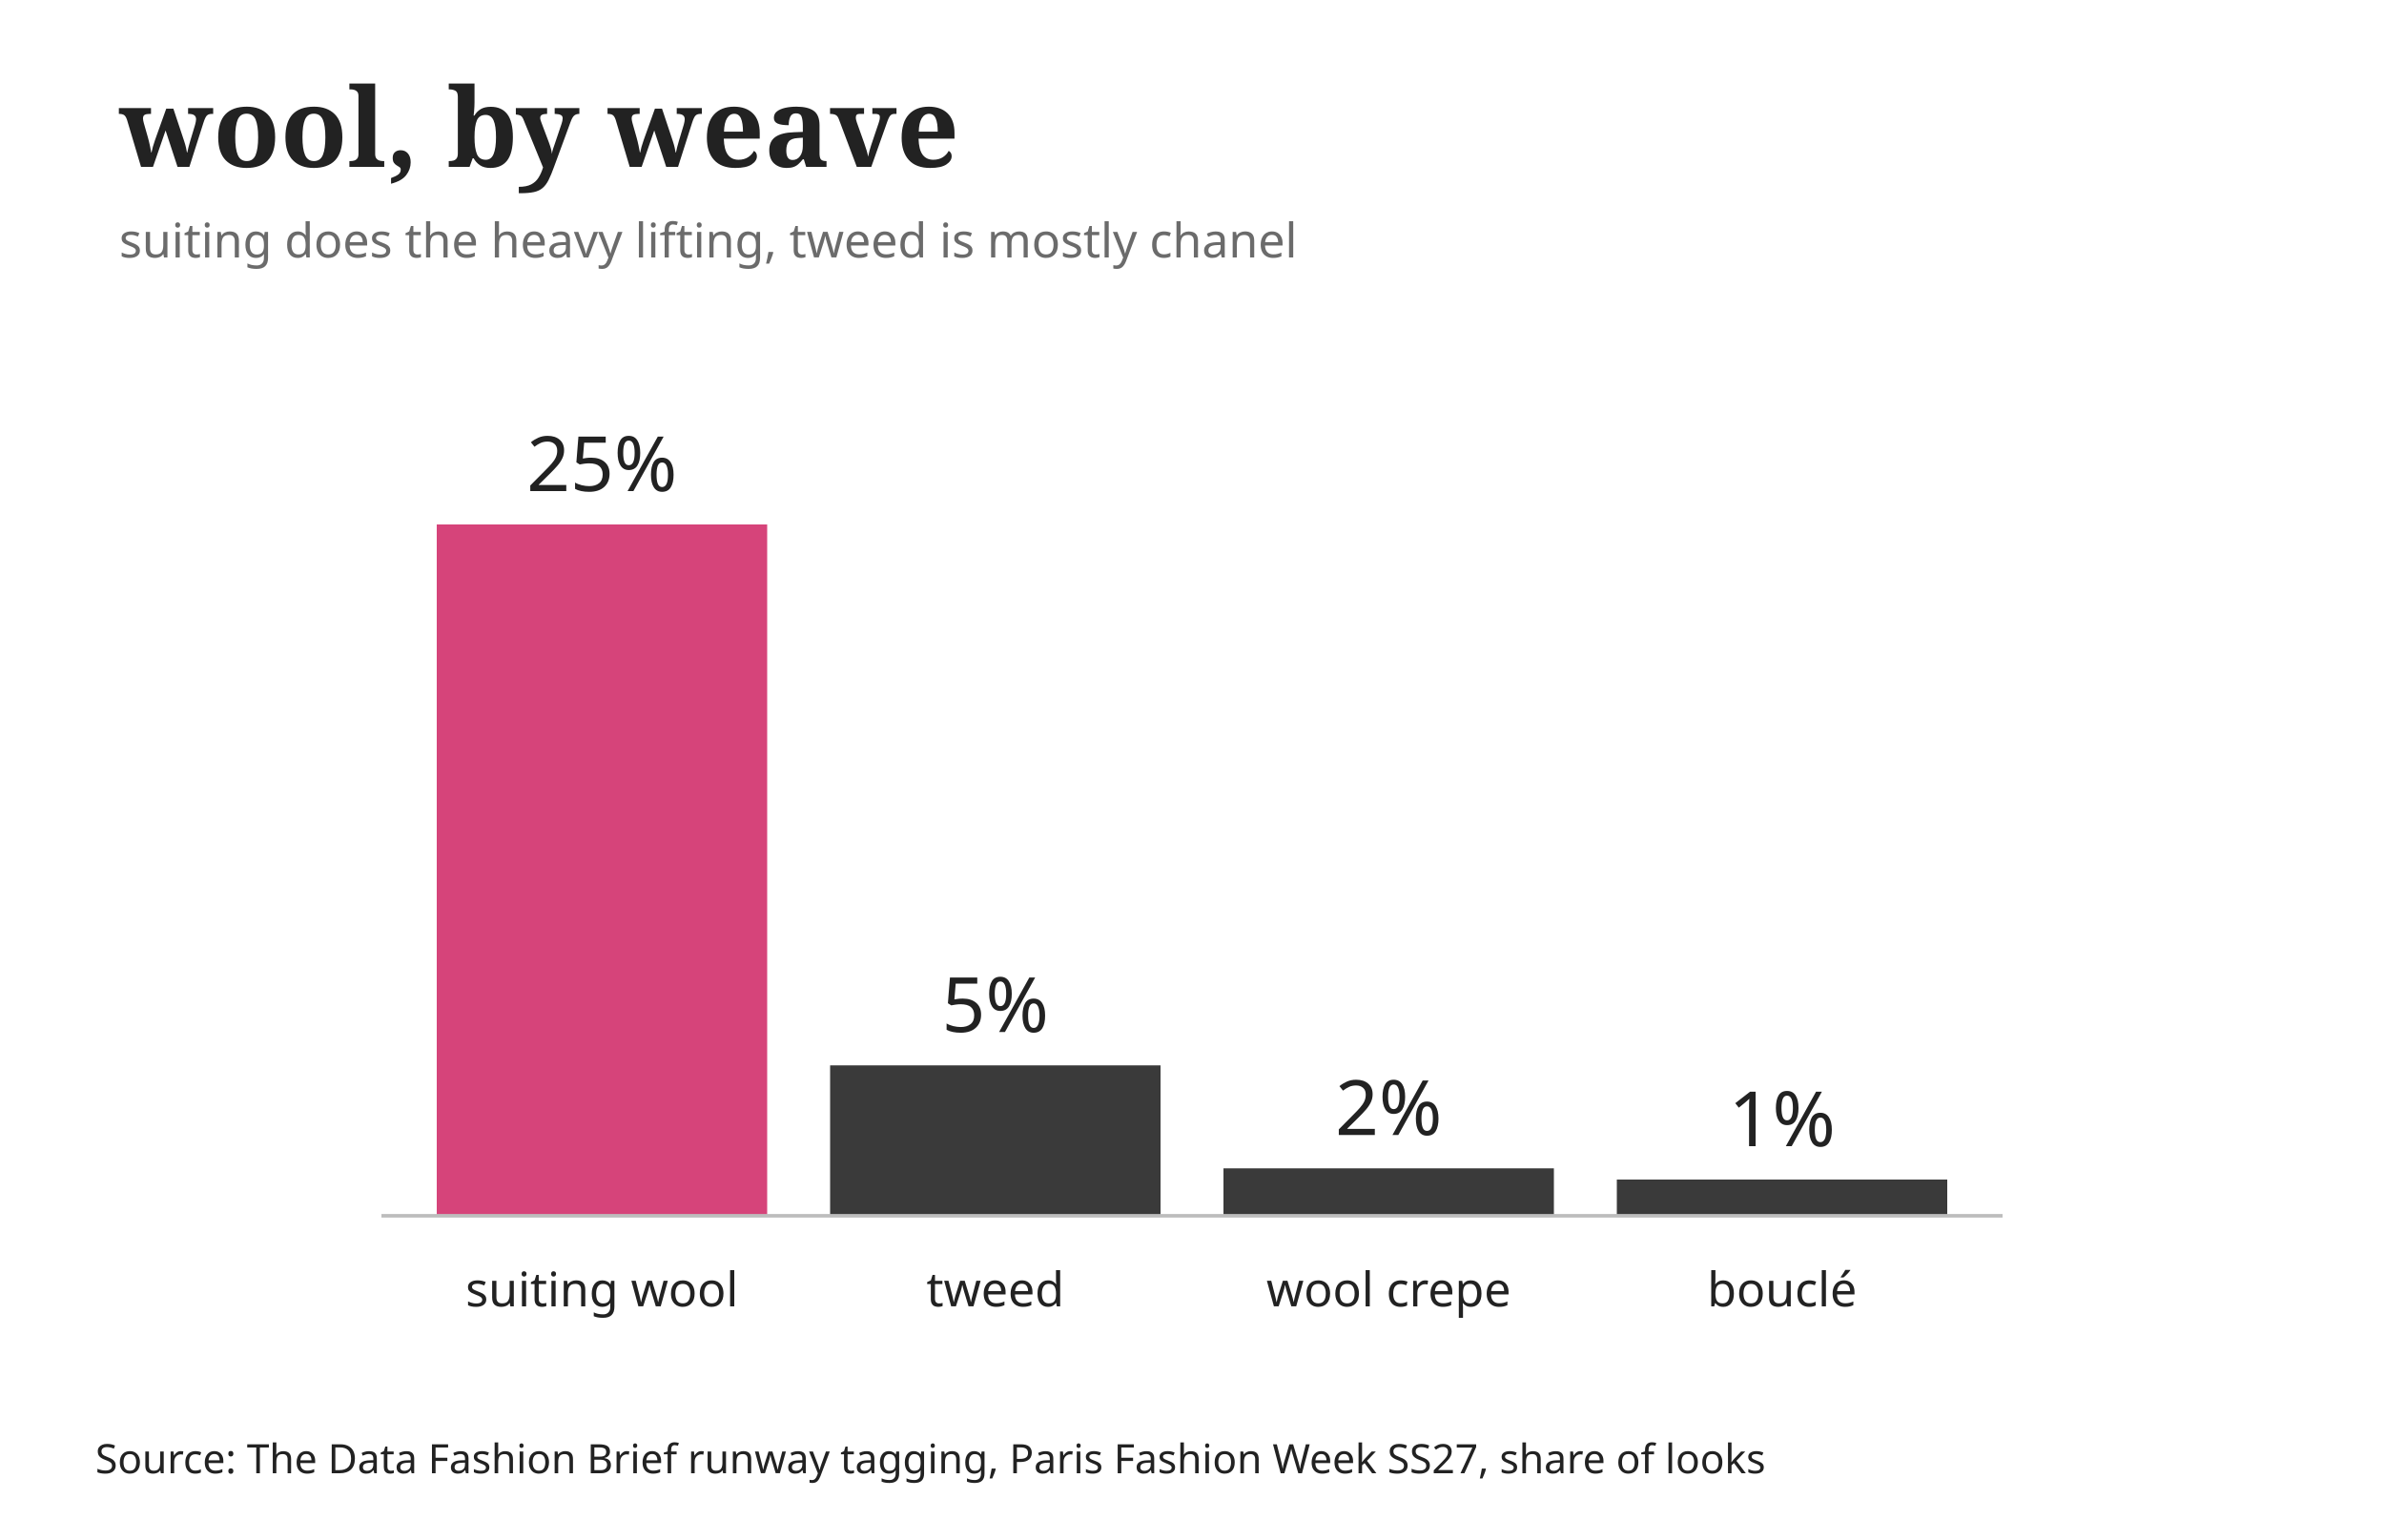
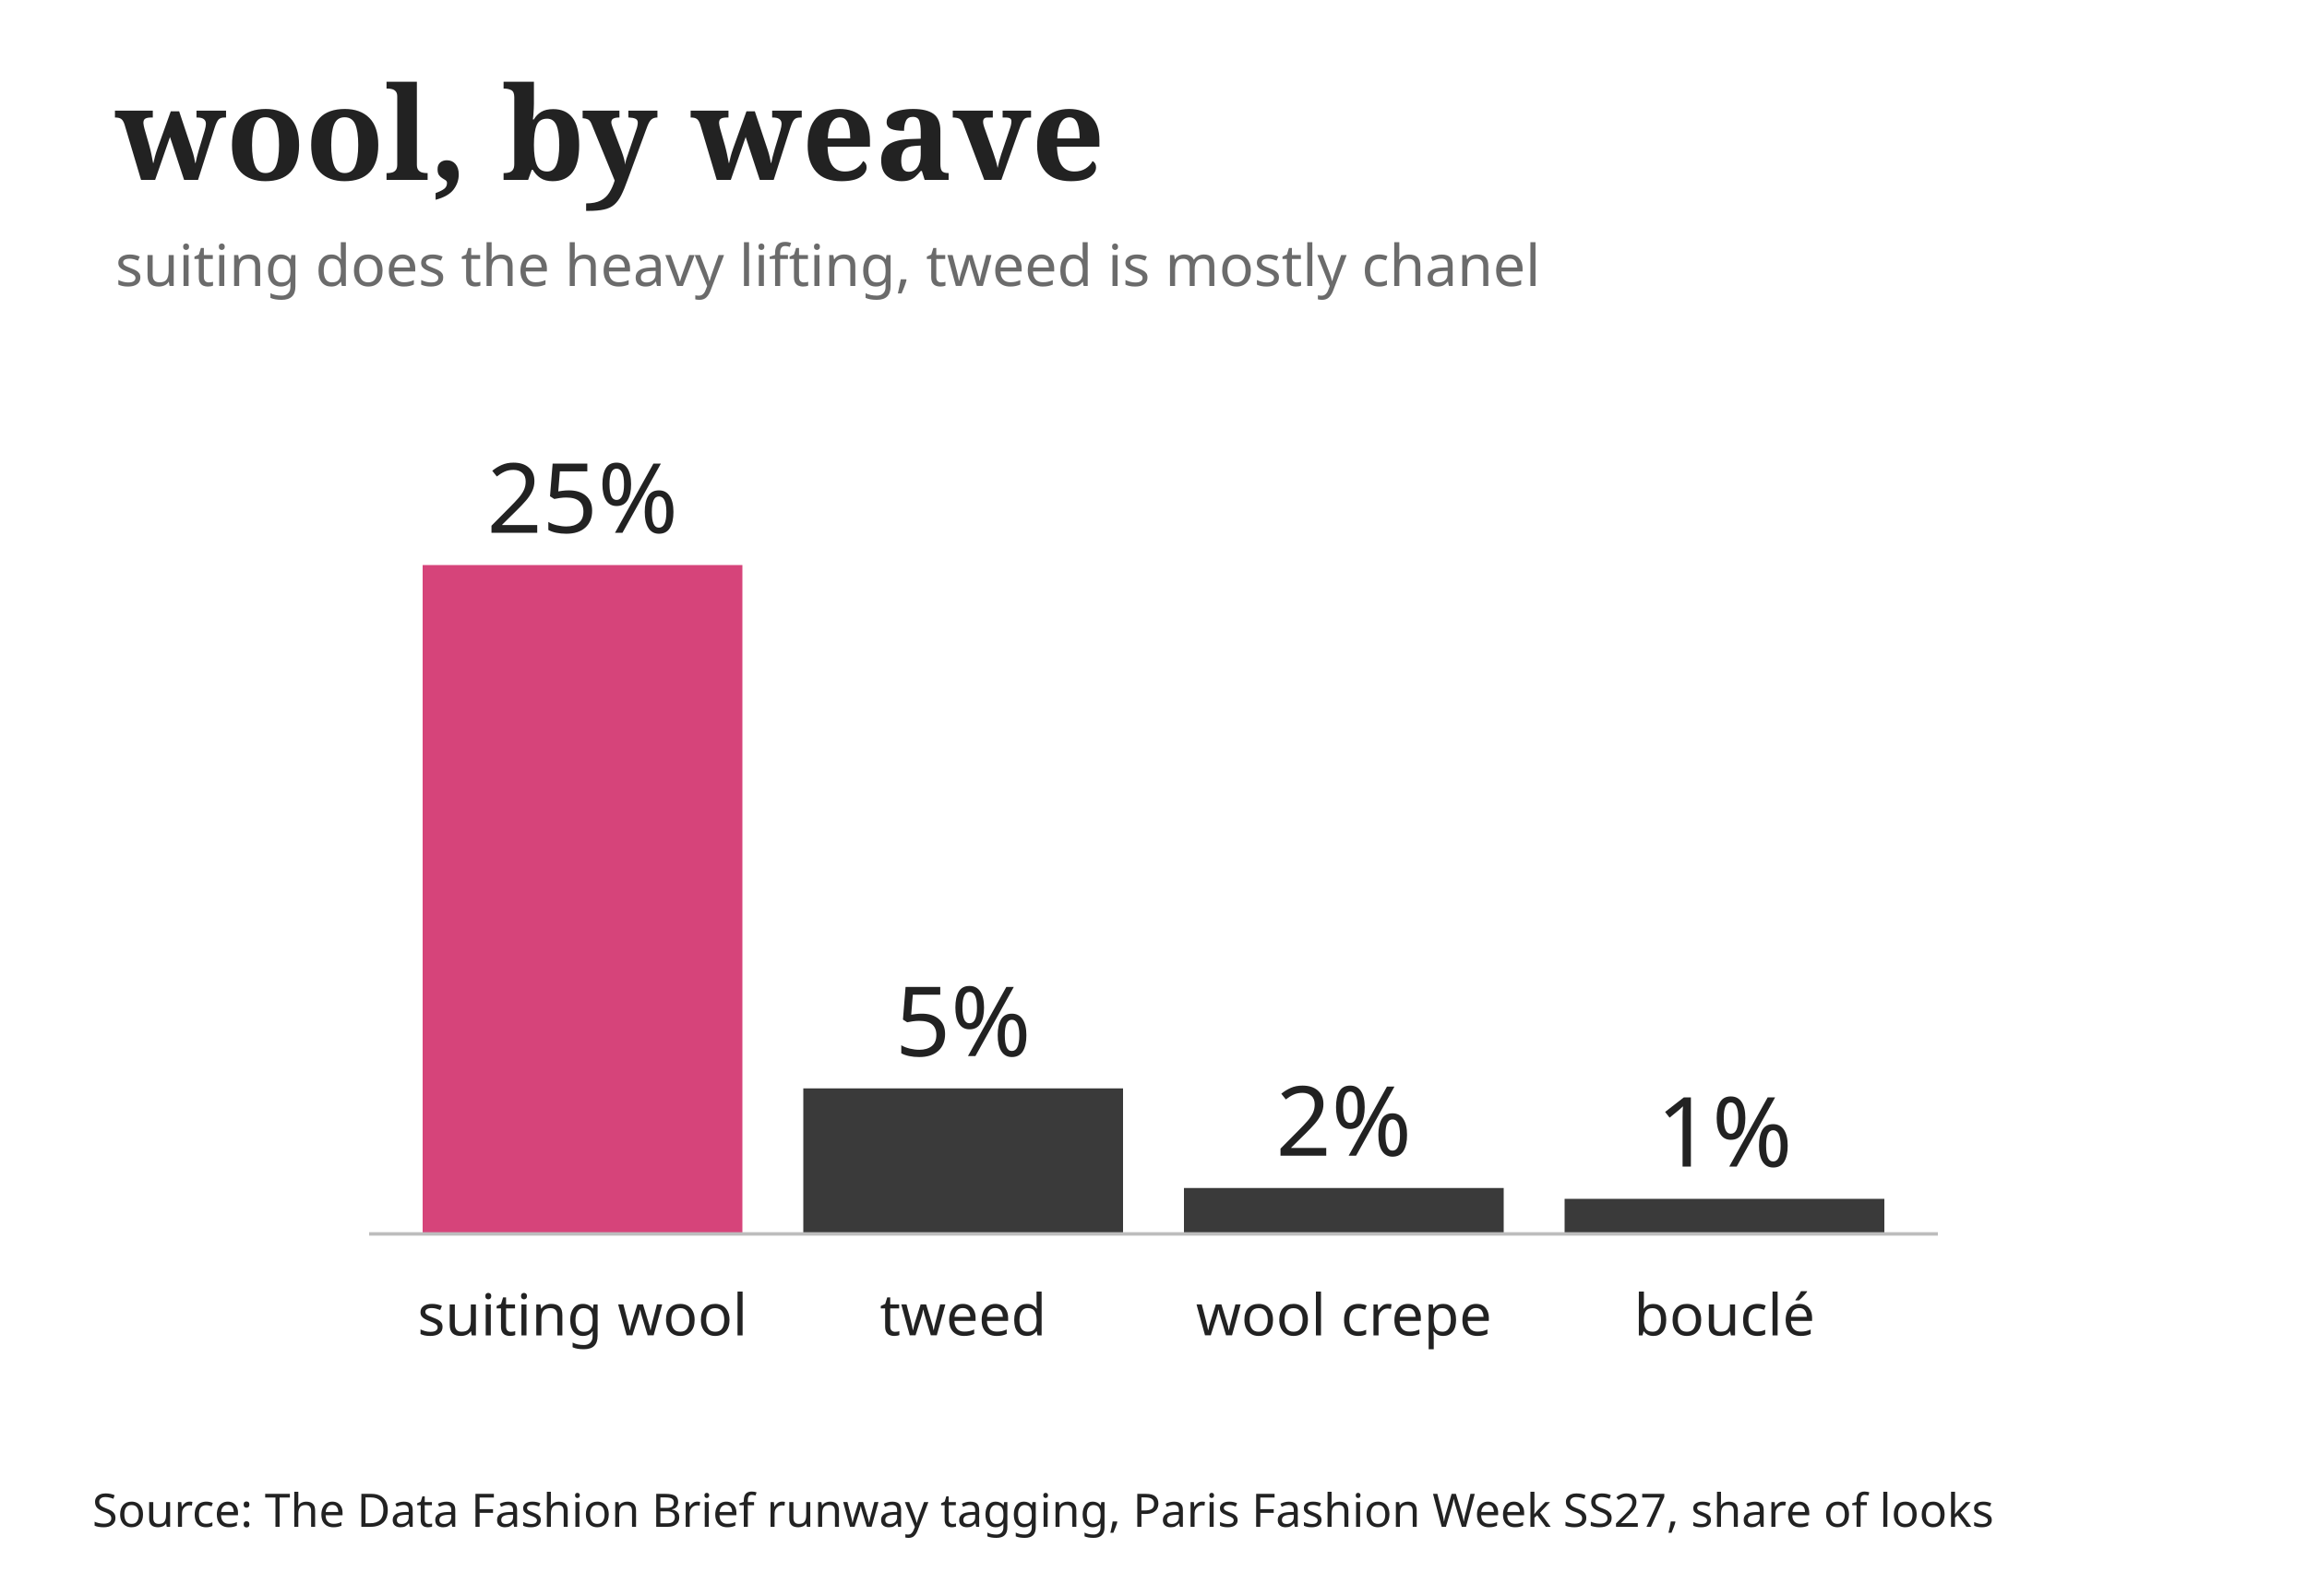
- <svg xmlns="http://www.w3.org/2000/svg" viewBox="0 0 1000 646" width="1000" height="646">
-   <rect width="1000" height="646" fill="#FFFFFF" />
-   <text x="50" y="70" font-family="'Playfair Display', Georgia, serif" font-weight="700" font-size="46" fill="#222222">wool, by weave</text>
-   <text x="50" y="108" font-family="'Century Gothic', 'Questrial', 'Avenir', sans-serif" font-size="20" fill="#6B6B6B">suiting does the heavy lifting, tweed is mostly chanel</text>
-   <rect x="183.2" y="220.0" width="138.6" height="290.0" fill="#D6447A" />
-   <text x="252.5" y="206.0" text-anchor="middle" font-family="'Century Gothic', 'Questrial', 'Avenir', sans-serif" font-size="32" fill="#222222">25%</text>
-   <text x="252.5" y="548" text-anchor="middle" font-family="'Century Gothic', 'Questrial', 'Avenir', sans-serif" font-size="20" fill="#222222">suiting wool</text>
-   <rect x="348.2" y="446.9" width="138.6" height="63.1" fill="#3A3A3A" />
-   <text x="417.5" y="432.9" text-anchor="middle" font-family="'Century Gothic', 'Questrial', 'Avenir', sans-serif" font-size="32" fill="#222222">5%</text>
-   <text x="417.5" y="548" text-anchor="middle" font-family="'Century Gothic', 'Questrial', 'Avenir', sans-serif" font-size="20" fill="#222222">tweed</text>
-   <rect x="513.2" y="490.1" width="138.6" height="19.9" fill="#3A3A3A" />
-   <text x="582.5" y="476.1" text-anchor="middle" font-family="'Century Gothic', 'Questrial', 'Avenir', sans-serif" font-size="32" fill="#222222">2%</text>
-   <text x="582.5" y="548" text-anchor="middle" font-family="'Century Gothic', 'Questrial', 'Avenir', sans-serif" font-size="20" fill="#222222">wool crepe</text>
-   <rect x="678.2" y="494.8" width="138.6" height="15.2" fill="#3A3A3A" />
-   <text x="747.5" y="480.8" text-anchor="middle" font-family="'Century Gothic', 'Questrial', 'Avenir', sans-serif" font-size="32" fill="#222222">1%</text>
-   <text x="747.5" y="548" text-anchor="middle" font-family="'Century Gothic', 'Questrial', 'Avenir', sans-serif" font-size="20" fill="#222222">bouclé</text>
-   <line x1="160.0" y1="510" x2="840.0" y2="510" stroke="#BDBDBD" stroke-width="1.5" />
-   <text x="40" y="618" font-family="'Century Gothic', 'Questrial', 'Avenir', sans-serif" font-size="17" fill="#222222">Source: The Data Fashion Brief runway tagging, Paris Fashion Week SS27, share of looks</text>
+ <svg xmlns="http://www.w3.org/2000/svg" viewBox="0 0 1000 692" width="1000" height="692">
+   <rect width="1000" height="692" fill="#FFFFFF" />
+   <text x="50" y="78" font-family="'Playfair Display', Georgia, serif" font-weight="700" font-size="56" fill="#222222">wool, by weave</text>
+   <text x="50" y="124" font-family="'Century Gothic', 'Questrial', 'Avenir', sans-serif" font-size="25" fill="#6B6B6B">suiting does the heavy lifting, tweed is mostly chanel</text>
+   <rect x="183.2" y="245.0" width="138.6" height="290.0" fill="#D6447A" />
+   <text x="252.5" y="231.0" text-anchor="middle" font-family="'Century Gothic', 'Questrial', 'Avenir', sans-serif" font-size="42" fill="#222222">25%</text>
+   <text x="252.5" y="579" text-anchor="middle" font-family="'Century Gothic', 'Questrial', 'Avenir', sans-serif" font-size="25" fill="#222222">suiting wool</text>
+   <rect x="348.2" y="471.9" width="138.6" height="63.1" fill="#3A3A3A" />
+   <text x="417.5" y="457.9" text-anchor="middle" font-family="'Century Gothic', 'Questrial', 'Avenir', sans-serif" font-size="42" fill="#222222">5%</text>
+   <text x="417.5" y="579" text-anchor="middle" font-family="'Century Gothic', 'Questrial', 'Avenir', sans-serif" font-size="25" fill="#222222">tweed</text>
+   <rect x="513.2" y="515.1" width="138.6" height="19.9" fill="#3A3A3A" />
+   <text x="582.5" y="501.1" text-anchor="middle" font-family="'Century Gothic', 'Questrial', 'Avenir', sans-serif" font-size="42" fill="#222222">2%</text>
+   <text x="582.5" y="579" text-anchor="middle" font-family="'Century Gothic', 'Questrial', 'Avenir', sans-serif" font-size="25" fill="#222222">wool crepe</text>
+   <rect x="678.2" y="519.8" width="138.6" height="15.2" fill="#3A3A3A" />
+   <text x="747.5" y="505.8" text-anchor="middle" font-family="'Century Gothic', 'Questrial', 'Avenir', sans-serif" font-size="42" fill="#222222">1%</text>
+   <text x="747.5" y="579" text-anchor="middle" font-family="'Century Gothic', 'Questrial', 'Avenir', sans-serif" font-size="25" fill="#222222">bouclé</text>
+   <line x1="160.0" y1="535" x2="840.0" y2="535" stroke="#BDBDBD" stroke-width="1.5" />
+   <text x="40" y="662" font-family="'Century Gothic', 'Questrial', 'Avenir', sans-serif" font-size="20" fill="#222222">Source: The Data Fashion Brief runway tagging, Paris Fashion Week SS27, share of looks</text>
</svg>
